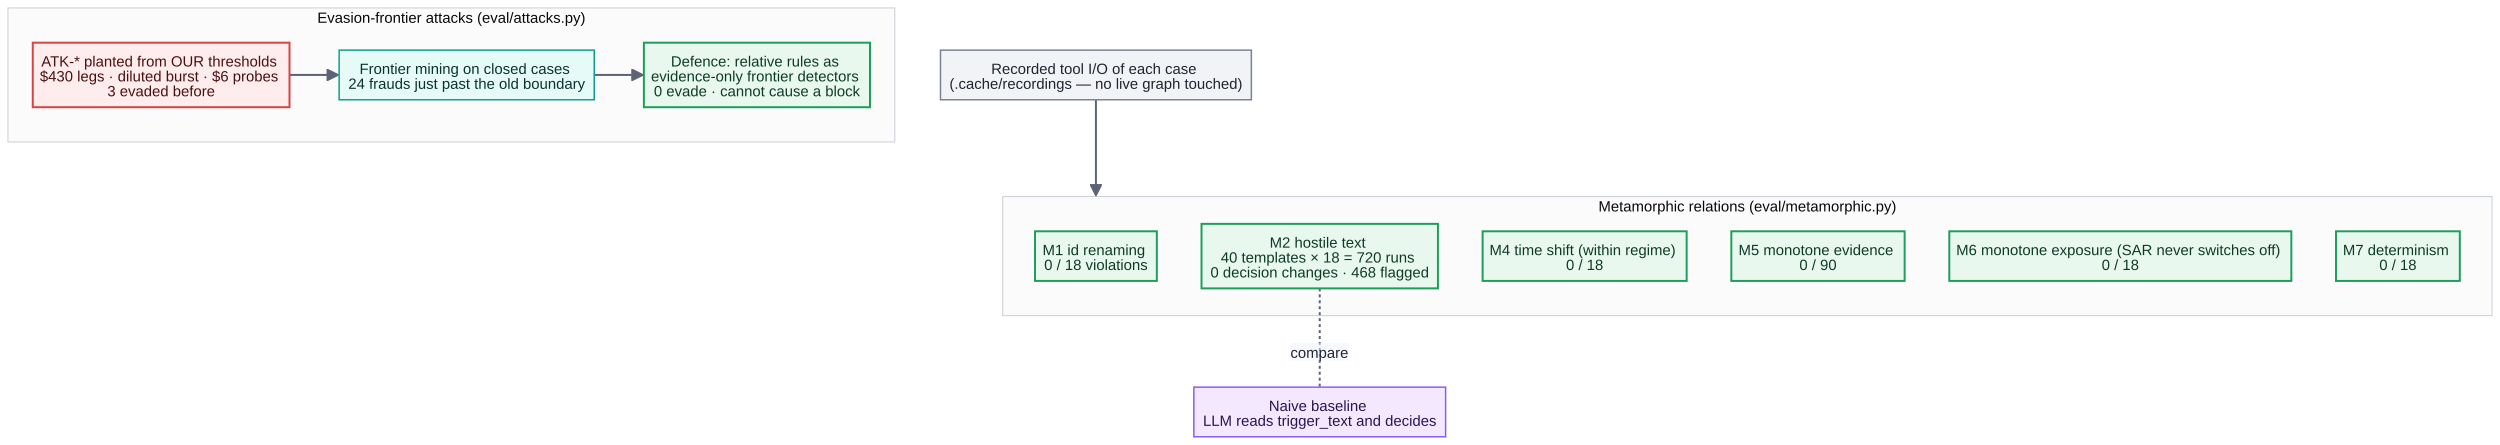
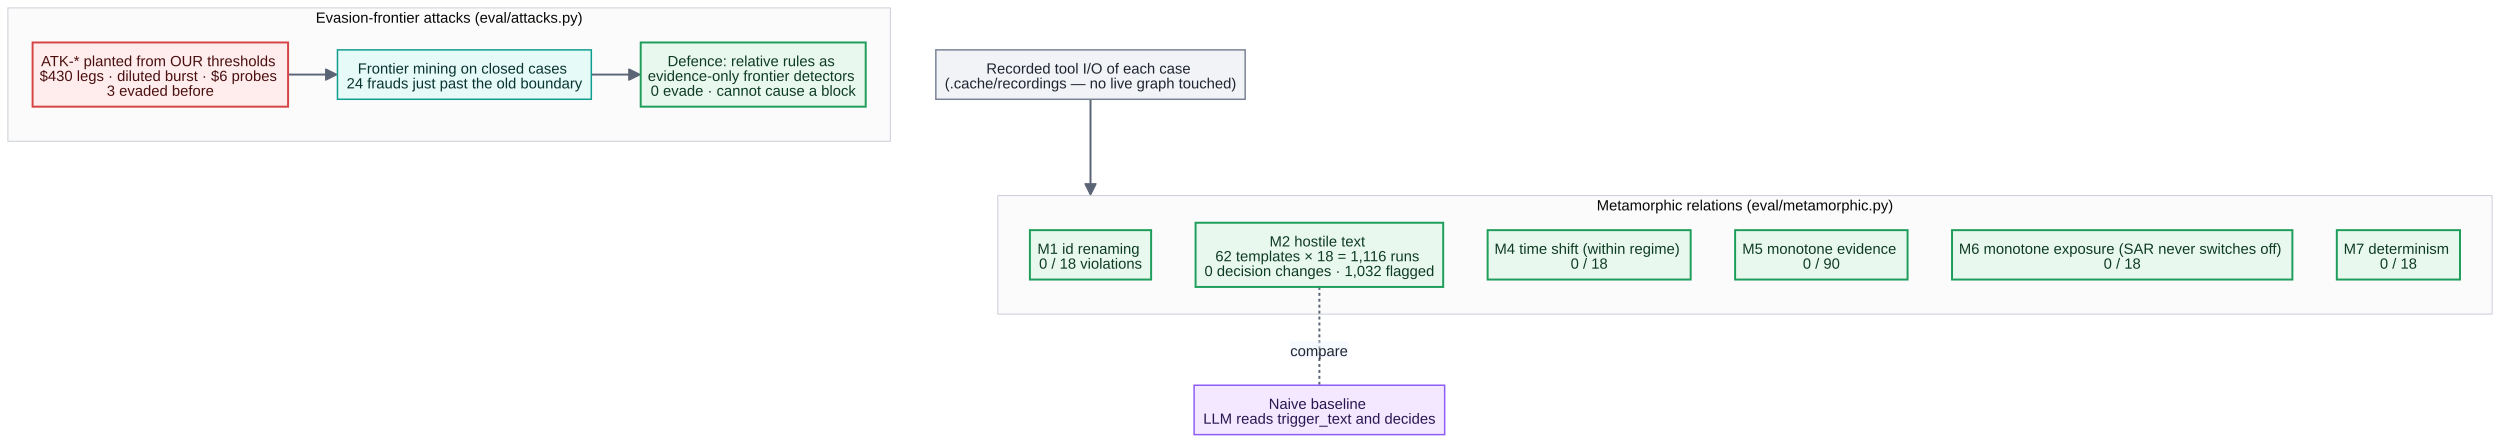
- <svg xmlns="http://www.w3.org/2000/svg" id="my-svg" width="100%" style="max-width: 2518.43px; background-color: white;" viewBox="-9 -8 2518.426 448" role="graphics-document document" aria-roledescription="flowchart-v2">
+ <svg xmlns="http://www.w3.org/2000/svg" id="my-svg" width="100%" style="max-width: 2530.93px; background-color: white;" viewBox="-9 -8 2530.926 448" role="graphics-document document" aria-roledescription="flowchart-v2">
  <style>#my-svg{font-family:Arial;font-size:15px;fill:#1F2430;}#my-svg .error-icon{fill:#F6F7F9;}#my-svg .error-text{fill:#090806;stroke:#090806;}#my-svg .edge-thickness-normal{stroke-width:2px;}#my-svg .edge-thickness-thick{stroke-width:3.5px;}#my-svg .edge-pattern-solid{stroke-dasharray:0;}#my-svg .edge-pattern-dashed{stroke-dasharray:3;}#my-svg .edge-pattern-dotted{stroke-dasharray:2;}#my-svg .marker{fill:#5B6475;stroke:#5B6475;}#my-svg .marker.cross{stroke:#5B6475;}#my-svg svg{font-family:Arial;font-size:15px;}#my-svg .label{font-family:Arial;color:#1F2430;}#my-svg .cluster-label text{fill:#090806;}#my-svg .cluster-label span,#my-svg p{color:#090806;}#my-svg .label text,#my-svg span,#my-svg p{fill:#1F2430;color:#1F2430;}#my-svg .node rect,#my-svg .node circle,#my-svg .node ellipse,#my-svg .node polygon,#my-svg .node path{fill:#FFF4EC;stroke:#F58220;stroke-width:1px;}#my-svg .flowchart-label text{text-anchor:middle;}#my-svg .node .katex path{fill:#000;stroke:#000;stroke-width:1px;}#my-svg .node .label{text-align:center;}#my-svg .node.clickable{cursor:pointer;}#my-svg .arrowheadPath{fill:#0b0b0b;}#my-svg .edgePath .path{stroke:#5B6475;stroke-width:2.0px;}#my-svg .flowchart-link{stroke:#5B6475;fill:none;}#my-svg .edgeLabel{background-color:#EEF4FF;text-align:center;}#my-svg .edgeLabel rect{opacity:0.5;background-color:#EEF4FF;fill:#EEF4FF;}#my-svg .labelBkg{background-color:rgba(238, 244, 255, 0.5);}#my-svg .cluster rect{fill:#FBFBFC;stroke:#C9CED6;stroke-width:1px;}#my-svg .cluster text{fill:#090806;}#my-svg .cluster span,#my-svg p{color:#090806;}#my-svg div.mermaidTooltip{position:absolute;text-align:center;max-width:200px;padding:2px;font-family:Arial;font-size:12px;background:#F6F7F9;border:1px solid hsl(220, 0%, 87.059%);border-radius:2px;pointer-events:none;z-index:100;}#my-svg .flowchartTitleText{text-anchor:middle;font-size:18px;fill:#1F2430;}#my-svg :root{--mermaid-font-family:"trebuchet ms",verdana,arial,sans-serif;}#my-svg .tg rect{fill:rgb(255, 232, 214)!important;stroke:rgb(245, 130, 32)!important;stroke-width:2px!important;color:rgb(31, 36, 48)!important;}#my-svg .tg polygon{fill:rgb(255, 232, 214)!important;stroke:rgb(245, 130, 32)!important;stroke-width:2px!important;color:rgb(31, 36, 48)!important;}#my-svg .tg ellipse{fill:rgb(255, 232, 214)!important;stroke:rgb(245, 130, 32)!important;stroke-width:2px!important;color:rgb(31, 36, 48)!important;}#my-svg .tg circle{fill:rgb(255, 232, 214)!important;stroke:rgb(245, 130, 32)!important;stroke-width:2px!important;color:rgb(31, 36, 48)!important;}#my-svg .tg path{fill:rgb(255, 232, 214)!important;stroke:rgb(245, 130, 32)!important;stroke-width:2px!important;color:rgb(31, 36, 48)!important;}#my-svg .tg tspan{fill:rgb(31, 36, 48)!important;}#my-svg .core rect{fill:rgb(232, 241, 255)!important;stroke:rgb(47, 111, 235)!important;stroke-width:2px!important;color:rgb(16, 35, 63)!important;}#my-svg .core polygon{fill:rgb(232, 241, 255)!important;stroke:rgb(47, 111, 235)!important;stroke-width:2px!important;color:rgb(16, 35, 63)!important;}#my-svg .core ellipse{fill:rgb(232, 241, 255)!important;stroke:rgb(47, 111, 235)!important;stroke-width:2px!important;color:rgb(16, 35, 63)!important;}#my-svg .core circle{fill:rgb(232, 241, 255)!important;stroke:rgb(47, 111, 235)!important;stroke-width:2px!important;color:rgb(16, 35, 63)!important;}#my-svg .core path{fill:rgb(232, 241, 255)!important;stroke:rgb(47, 111, 235)!important;stroke-width:2px!important;color:rgb(16, 35, 63)!important;}#my-svg .core tspan{fill:rgb(16, 35, 63)!important;}#my-svg .llm rect{fill:rgb(243, 232, 255)!important;stroke:rgb(139, 92, 246)!important;stroke-width:1.5px!important;color:rgb(42, 20, 80)!important;stroke-dasharray:4,3!important;}#my-svg .llm polygon{fill:rgb(243, 232, 255)!important;stroke:rgb(139, 92, 246)!important;stroke-width:1.5px!important;color:rgb(42, 20, 80)!important;stroke-dasharray:4,3!important;}#my-svg .llm ellipse{fill:rgb(243, 232, 255)!important;stroke:rgb(139, 92, 246)!important;stroke-width:1.5px!important;color:rgb(42, 20, 80)!important;stroke-dasharray:4,3!important;}#my-svg .llm circle{fill:rgb(243, 232, 255)!important;stroke:rgb(139, 92, 246)!important;stroke-width:1.5px!important;color:rgb(42, 20, 80)!important;stroke-dasharray:4,3!important;}#my-svg .llm path{fill:rgb(243, 232, 255)!important;stroke:rgb(139, 92, 246)!important;stroke-width:1.5px!important;color:rgb(42, 20, 80)!important;stroke-dasharray:4,3!important;}#my-svg .llm tspan{fill:rgb(42, 20, 80)!important;}#my-svg .guard rect{fill:rgb(255, 236, 236)!important;stroke:rgb(214, 69, 69)!important;stroke-width:2px!important;color:rgb(74, 16, 16)!important;}#my-svg .guard polygon{fill:rgb(255, 236, 236)!important;stroke:rgb(214, 69, 69)!important;stroke-width:2px!important;color:rgb(74, 16, 16)!important;}#my-svg .guard ellipse{fill:rgb(255, 236, 236)!important;stroke:rgb(214, 69, 69)!important;stroke-width:2px!important;color:rgb(74, 16, 16)!important;}#my-svg .guard circle{fill:rgb(255, 236, 236)!important;stroke:rgb(214, 69, 69)!important;stroke-width:2px!important;color:rgb(74, 16, 16)!important;}#my-svg .guard path{fill:rgb(255, 236, 236)!important;stroke:rgb(214, 69, 69)!important;stroke-width:2px!important;color:rgb(74, 16, 16)!important;}#my-svg .guard tspan{fill:rgb(74, 16, 16)!important;}#my-svg .ok rect{fill:rgb(233, 248, 239)!important;stroke:rgb(30, 158, 90)!important;stroke-width:2px!important;color:rgb(13, 59, 34)!important;}#my-svg .ok polygon{fill:rgb(233, 248, 239)!important;stroke:rgb(30, 158, 90)!important;stroke-width:2px!important;color:rgb(13, 59, 34)!important;}#my-svg .ok ellipse{fill:rgb(233, 248, 239)!important;stroke:rgb(30, 158, 90)!important;stroke-width:2px!important;color:rgb(13, 59, 34)!important;}#my-svg .ok circle{fill:rgb(233, 248, 239)!important;stroke:rgb(30, 158, 90)!important;stroke-width:2px!important;color:rgb(13, 59, 34)!important;}#my-svg .ok path{fill:rgb(233, 248, 239)!important;stroke:rgb(30, 158, 90)!important;stroke-width:2px!important;color:rgb(13, 59, 34)!important;}#my-svg .ok tspan{fill:rgb(13, 59, 34)!important;}#my-svg .human rect{fill:rgb(255, 248, 219)!important;stroke:rgb(199, 154, 0)!important;stroke-width:2px!important;color:rgb(58, 46, 0)!important;}#my-svg .human polygon{fill:rgb(255, 248, 219)!important;stroke:rgb(199, 154, 0)!important;stroke-width:2px!important;color:rgb(58, 46, 0)!important;}#my-svg .human ellipse{fill:rgb(255, 248, 219)!important;stroke:rgb(199, 154, 0)!important;stroke-width:2px!important;color:rgb(58, 46, 0)!important;}#my-svg .human circle{fill:rgb(255, 248, 219)!important;stroke:rgb(199, 154, 0)!important;stroke-width:2px!important;color:rgb(58, 46, 0)!important;}#my-svg .human path{fill:rgb(255, 248, 219)!important;stroke:rgb(199, 154, 0)!important;stroke-width:2px!important;color:rgb(58, 46, 0)!important;}#my-svg .human tspan{fill:rgb(58, 46, 0)!important;}#my-svg .data rect{fill:rgb(241, 243, 246)!important;stroke:rgb(122, 131, 148)!important;stroke-width:1.5px!important;color:rgb(31, 36, 48)!important;}#my-svg .data polygon{fill:rgb(241, 243, 246)!important;stroke:rgb(122, 131, 148)!important;stroke-width:1.5px!important;color:rgb(31, 36, 48)!important;}#my-svg .data ellipse{fill:rgb(241, 243, 246)!important;stroke:rgb(122, 131, 148)!important;stroke-width:1.5px!important;color:rgb(31, 36, 48)!important;}#my-svg .data circle{fill:rgb(241, 243, 246)!important;stroke:rgb(122, 131, 148)!important;stroke-width:1.5px!important;color:rgb(31, 36, 48)!important;}#my-svg .data path{fill:rgb(241, 243, 246)!important;stroke:rgb(122, 131, 148)!important;stroke-width:1.5px!important;color:rgb(31, 36, 48)!important;}#my-svg .data tspan{fill:rgb(31, 36, 48)!important;}#my-svg .eval rect{fill:rgb(230, 250, 248)!important;stroke:rgb(15, 157, 143)!important;stroke-width:1.5px!important;color:rgb(8, 51, 47)!important;}#my-svg .eval polygon{fill:rgb(230, 250, 248)!important;stroke:rgb(15, 157, 143)!important;stroke-width:1.5px!important;color:rgb(8, 51, 47)!important;}#my-svg .eval ellipse{fill:rgb(230, 250, 248)!important;stroke:rgb(15, 157, 143)!important;stroke-width:1.5px!important;color:rgb(8, 51, 47)!important;}#my-svg .eval circle{fill:rgb(230, 250, 248)!important;stroke:rgb(15, 157, 143)!important;stroke-width:1.5px!important;color:rgb(8, 51, 47)!important;}#my-svg .eval path{fill:rgb(230, 250, 248)!important;stroke:rgb(15, 157, 143)!important;stroke-width:1.5px!important;color:rgb(8, 51, 47)!important;}#my-svg .eval tspan{fill:rgb(8, 51, 47)!important;}</style>
  <g>
    <marker id="my-svg_flowchart-pointEnd" class="marker flowchart" viewBox="0 0 10 10" refX="6" refY="5" markerUnits="userSpaceOnUse" markerWidth="12" markerHeight="12" orient="auto">
      <path d="M 0 0 L 10 5 L 0 10 z" class="arrowMarkerPath" style="stroke-width: 1; stroke-dasharray: 1, 0;" />
    </marker>
    <marker id="my-svg_flowchart-pointStart" class="marker flowchart" viewBox="0 0 10 10" refX="4.5" refY="5" markerUnits="userSpaceOnUse" markerWidth="12" markerHeight="12" orient="auto">
      <path d="M 0 5 L 10 10 L 10 0 z" class="arrowMarkerPath" style="stroke-width: 1; stroke-dasharray: 1, 0;" />
    </marker>
    <marker id="my-svg_flowchart-circleEnd" class="marker flowchart" viewBox="0 0 10 10" refX="11" refY="5" markerUnits="userSpaceOnUse" markerWidth="11" markerHeight="11" orient="auto">
      <circle cx="5" cy="5" r="5" class="arrowMarkerPath" style="stroke-width: 1; stroke-dasharray: 1, 0;" />
    </marker>
    <marker id="my-svg_flowchart-circleStart" class="marker flowchart" viewBox="0 0 10 10" refX="-1" refY="5" markerUnits="userSpaceOnUse" markerWidth="11" markerHeight="11" orient="auto">
      <circle cx="5" cy="5" r="5" class="arrowMarkerPath" style="stroke-width: 1; stroke-dasharray: 1, 0;" />
    </marker>
    <marker id="my-svg_flowchart-crossEnd" class="marker cross flowchart" viewBox="0 0 11 11" refX="12" refY="5.2" markerUnits="userSpaceOnUse" markerWidth="11" markerHeight="11" orient="auto">
      <path d="M 1,1 l 9,9 M 10,1 l -9,9" class="arrowMarkerPath" style="stroke-width: 2; stroke-dasharray: 1, 0;" />
    </marker>
    <marker id="my-svg_flowchart-crossStart" class="marker cross flowchart" viewBox="0 0 11 11" refX="-1" refY="5.2" markerUnits="userSpaceOnUse" markerWidth="11" markerHeight="11" orient="auto">
      <path d="M 1,1 l 9,9 M 10,1 l -9,9" class="arrowMarkerPath" style="stroke-width: 2; stroke-dasharray: 1, 0;" />
    </marker>
    <g class="root">
      <g class="clusters">
        <g class="cluster default flowchart-label" id="MR">
-           <rect style="" rx="0" ry="0" x="1001.133" y="190" width="1500.293" height="120" />
-           <g class="cluster-label" transform="translate(1751.28, 190)">
+           <rect style="" rx="0" ry="0" x="1001.133" y="190" width="1512.793" height="120" />
+           <g class="cluster-label" transform="translate(1757.53, 190)">
            <text style="">
              <tspan xml:space="preserve" dy="1em" x="0" class="row">Metamorphic relations (eval/metamorphic.py)</tspan>
            </text>
          </g>
        </g>
      </g>
      <g class="edgePaths">
-         <path d="M1320.45,282.5L1320.45,287.083C1320.45,291.667,1320.45,300.833,1320.45,311.417C1320.45,322,1320.45,334,1320.45,346C1320.45,358,1320.45,370,1320.45,376L1320.45,382" id="L-M2-NB-0" class="edge-thickness-normal edge-pattern-dotted flowchart-link LS-M2 LE-NB" style="fill:none;stroke-width:2px;stroke-dasharray:3;" />
+         <path d="M1326.7,282.5L1326.7,287.083C1326.7,291.667,1326.7,300.833,1326.7,311.417C1326.7,322,1326.7,334,1326.7,346C1326.7,358,1326.7,370,1326.7,376L1326.7,382" id="L-M2-NB-0" class="edge-thickness-normal edge-pattern-dotted flowchart-link LS-M2 LE-NB" style="fill:none;stroke-width:2px;stroke-dasharray:3;" />
        <path d="M1094.999,92.5L1094.999,104.167C1094.999,115.833,1094.999,139.167,1094.999,154.533C1094.999,169.9,1094.999,177.3,1094.999,181L1094.999,184.7" id="L-REC-MR-0" class="edge-thickness-normal edge-pattern-solid flowchart-link LS-REC LE-MR" style="fill:none;" marker-end="url(#my-svg_flowchart-pointEnd)" />
      </g>
      <g class="edgeLabels">
-         <g class="edgeLabel" transform="translate(1320.45, 346)">
+         <g class="edgeLabel" transform="translate(1326.7, 346)">
          <g class="label" transform="translate(-29.50854, -8.5)">
-             <rect rx="0" ry="0" width="58.875" height="17.772" />
+             <rect rx="0" ry="0" width="58.911" height="16.584" />
            <text style="">
              <tspan xml:space="preserve" dy="1em" x="0" class="row">compare</tspan>
            </text>
          </g>
        </g>
        <g class="edgeLabel">
          <g class="label" transform="translate(0, 0)">
            <rect rx="0" ry="0" width="0" height="0" />
            <text style="">
              <tspan xml:space="preserve" dy="1em" x="0" class="row" />
            </text>
          </g>
        </g>
      </g>
      <g class="nodes">
        <g class="root" transform="translate(-9, -8)">
          <g class="clusters">
            <g class="cluster default flowchart-label" id="ATK">
              <rect style="" rx="0" ry="0" x="8" y="8" width="893.413" height="135" />
              <g class="cluster-label" transform="translate(454.7063, 8)">
                <text style="">
                  <tspan xml:space="preserve" dy="1em" x="0" class="row">Evasion-frontier attacks (eval/attacks.py)</tspan>
                </text>
              </g>
            </g>
          </g>
          <g class="edgePaths">
            <path d="M291.646,75.5L295.813,75.5C299.98,75.5,308.313,75.5,315.763,75.5C323.213,75.5,329.78,75.5,333.063,75.5L336.346,75.5" id="L-A1-A2-0" class="edge-thickness-normal edge-pattern-solid flowchart-link LS-A1 LE-A2" style="fill:none;" marker-end="url(#my-svg_flowchart-pointEnd)" />
            <path d="M598.638,75.5L602.804,75.5C606.971,75.5,615.304,75.5,622.754,75.5C630.204,75.5,636.771,75.5,640.054,75.5L643.338,75.5" id="L-A2-A3-0" class="edge-thickness-normal edge-pattern-solid flowchart-link LS-A2 LE-A3" style="fill:none;" marker-end="url(#my-svg_flowchart-pointEnd)" />
          </g>
          <g class="edgeLabels">
            <g class="edgeLabel">
              <g class="label" transform="translate(0, 0)">
                <rect rx="0" ry="0" width="0" height="0" />
                <text style="">
                  <tspan xml:space="preserve" dy="1em" x="0" class="row" />
                </text>
              </g>
            </g>
            <g class="edgeLabel">
              <g class="label" transform="translate(0, 0)">
                <rect rx="0" ry="0" width="0" height="0" />
                <text style="">
                  <tspan xml:space="preserve" dy="1em" x="0" class="row" />
                </text>
              </g>
            </g>
          </g>
          <g class="nodes">
            <g class="node default guard flowchart-label" id="flowchart-A1-7" data-node="true" data-id="A1" transform="translate(162.3232, 75.5)">
              <rect class="basic label-container" style="" rx="0" ry="0" x="-129.323" y="-32.5" width="258.646" height="65" />
              <g class="label" style="" transform="translate(0, -23.5)">
                <rect />
                <text style="">
                  <tspan xml:space="preserve" dy="1em" x="0" class="row">ATK-* planted from OUR thresholds</tspan>
                  <tspan xml:space="preserve" dy="1em" x="0" class="row">$430 legs · diluted burst · $6 probes</tspan>
                  <tspan xml:space="preserve" dy="1em" x="0" class="row">3 evaded before</tspan>
                </text>
              </g>
            </g>
            <g class="node default eval flowchart-label" id="flowchart-A2-8" data-node="true" data-id="A2" transform="translate(470.1421, 75.5)">
              <rect class="basic label-container" style="" rx="0" ry="0" x="-128.496" y="-25" width="256.991" height="50" />
              <g class="label" style="" transform="translate(0, -16)">
                <rect />
                <text style="">
                  <tspan xml:space="preserve" dy="1em" x="0" class="row">Frontier mining on closed cases</tspan>
                  <tspan xml:space="preserve" dy="1em" x="0" class="row">24 frauds just past the old boundary</tspan>
                </text>
              </g>
            </g>
            <g class="node default ok flowchart-label" id="flowchart-A3-9" data-node="true" data-id="A3" transform="translate(762.5251, 75.5)">
              <rect class="basic label-container" style="" rx="0" ry="0" x="-113.887" y="-32.5" width="227.775" height="65" />
              <g class="label" style="" transform="translate(0, -23.5)">
                <rect />
                <text style="">
                  <tspan xml:space="preserve" dy="1em" x="0" class="row">Defence: relative rules as</tspan>
                  <tspan xml:space="preserve" dy="1em" x="0" class="row">evidence-only frontier detectors</tspan>
                  <tspan xml:space="preserve" dy="1em" x="0" class="row">0 evade · cannot cause a block</tspan>
                </text>
              </g>
            </g>
          </g>
        </g>
        <g class="node default ok flowchart-label" id="flowchart-M1-1" data-node="true" data-id="M1" transform="translate(1094.999, 250)">
          <rect class="basic label-container" style="" rx="0" ry="0" x="-61.365" y="-25" width="122.731" height="50" />
          <g class="label" style="" transform="translate(0, -16)">
            <rect />
            <text style="">
              <tspan xml:space="preserve" dy="1em" x="0" class="row">M1 id renaming</tspan>
              <tspan xml:space="preserve" dy="1em" x="0" class="row">0 / 18 violations</tspan>
            </text>
          </g>
        </g>
-         <g class="node default ok flowchart-label" id="flowchart-M2-2" data-node="true" data-id="M2" transform="translate(1320.45, 250)">
-           <rect class="basic label-container" style="" rx="0" ry="0" x="-119.086" y="-32.5" width="238.172" height="65" />
+         <g class="node default ok flowchart-label" id="flowchart-M2-2" data-node="true" data-id="M2" transform="translate(1326.7, 250)">
+           <rect class="basic label-container" style="" rx="0" ry="0" x="-125.336" y="-32.5" width="250.672" height="65" />
          <g class="label" style="" transform="translate(0, -23.5)">
            <rect />
            <text style="">
              <tspan xml:space="preserve" dy="1em" x="0" class="row">M2 hostile text</tspan>
-               <tspan xml:space="preserve" dy="1em" x="0" class="row">40 templates × 18 = 720 runs</tspan>
-               <tspan xml:space="preserve" dy="1em" x="0" class="row">0 decision changes · 468 flagged</tspan>
-             </text>
-           </g>
-         </g>
-         <g class="node default ok flowchart-label" id="flowchart-M4-3" data-node="true" data-id="M4" transform="translate(1587.31, 250)">
+               <tspan xml:space="preserve" dy="1em" x="0" class="row">62 templates × 18 = 1,116 runs</tspan>
+               <tspan xml:space="preserve" dy="1em" x="0" class="row">0 decision changes · 1,032 flagged</tspan>
+             </text>
+           </g>
+         </g>
+         <g class="node default ok flowchart-label" id="flowchart-M4-3" data-node="true" data-id="M4" transform="translate(1599.81, 250)">
          <rect class="basic label-container" style="" rx="0" ry="0" x="-102.774" y="-25" width="205.549" height="50" />
          <g class="label" style="" transform="translate(0, -16)">
            <rect />
            <text style="">
              <tspan xml:space="preserve" dy="1em" x="0" class="row">M4 time shift (within regime)</tspan>
              <tspan xml:space="preserve" dy="1em" x="0" class="row">0 / 18</tspan>
            </text>
          </g>
        </g>
-         <g class="node default ok flowchart-label" id="flowchart-M5-4" data-node="true" data-id="M5" transform="translate(1822.38, 250)">
+         <g class="node default ok flowchart-label" id="flowchart-M5-4" data-node="true" data-id="M5" transform="translate(1834.88, 250)">
          <rect class="basic label-container" style="" rx="0" ry="0" x="-87.295" y="-25" width="174.59" height="50" />
          <g class="label" style="" transform="translate(0, -16)">
            <rect />
            <text style="">
              <tspan xml:space="preserve" dy="1em" x="0" class="row">M5 monotone evidence</tspan>
              <tspan xml:space="preserve" dy="1em" x="0" class="row">0 / 90</tspan>
            </text>
          </g>
        </g>
-         <g class="node default ok flowchart-label" id="flowchart-M6-5" data-node="true" data-id="M6" transform="translate(2126.949, 250)">
+         <g class="node default ok flowchart-label" id="flowchart-M6-5" data-node="true" data-id="M6" transform="translate(2139.449, 250)">
          <rect class="basic label-container" style="" rx="0" ry="0" x="-172.274" y="-25" width="344.548" height="50" />
          <g class="label" style="" transform="translate(0, -16)">
            <rect />
            <text style="">
              <tspan xml:space="preserve" dy="1em" x="0" class="row">M6 monotone exposure (SAR never switches off)</tspan>
              <tspan xml:space="preserve" dy="1em" x="0" class="row">0 / 18</tspan>
            </text>
          </g>
        </g>
-         <g class="node default ok flowchart-label" id="flowchart-M7-6" data-node="true" data-id="M7" transform="translate(2406.574, 250)">
+         <g class="node default ok flowchart-label" id="flowchart-M7-6" data-node="true" data-id="M7" transform="translate(2419.074, 250)">
          <rect class="basic label-container" style="" rx="0" ry="0" x="-62.352" y="-25" width="124.703" height="50" />
          <g class="label" style="" transform="translate(0, -16)">
            <rect />
            <text style="">
              <tspan xml:space="preserve" dy="1em" x="0" class="row">M7 determinism</tspan>
              <tspan xml:space="preserve" dy="1em" x="0" class="row">0 / 18</tspan>
            </text>
          </g>
        </g>
        <g class="node default data flowchart-label" id="flowchart-REC-0" data-node="true" data-id="REC" transform="translate(1094.999, 67.5)">
          <rect class="basic label-container" style="" rx="0" ry="0" x="-156.586" y="-25" width="313.172" height="50" />
          <g class="label" style="" transform="translate(0, -16)">
            <rect />
            <text style="">
              <tspan xml:space="preserve" dy="1em" x="0" class="row">Recorded tool I/O of each case</tspan>
              <tspan xml:space="preserve" dy="1em" x="0" class="row">(.cache/recordings — no live graph touched)</tspan>
            </text>
          </g>
        </g>
-         <g class="node default llm flowchart-label" id="flowchart-NB-10" data-node="true" data-id="NB" transform="translate(1320.45, 407)">
+         <g class="node default llm flowchart-label" id="flowchart-NB-10" data-node="true" data-id="NB" transform="translate(1326.7, 407)">
          <rect class="basic label-container" style="" rx="0" ry="0" x="-126.818" y="-25" width="253.637" height="50" />
          <g class="label" style="" transform="translate(0, -16)">
            <rect />
            <text style="">
              <tspan xml:space="preserve" dy="1em" x="0" class="row">Naive baseline</tspan>
              <tspan xml:space="preserve" dy="1em" x="0" class="row">LLM reads trigger_text and decides</tspan>
            </text>
          </g>
        </g>
      </g>
    </g>
  </g>
  <style>svg, svg * { font-family: Arial, Helvetica, sans-serif !important; }
</style>
</svg>
